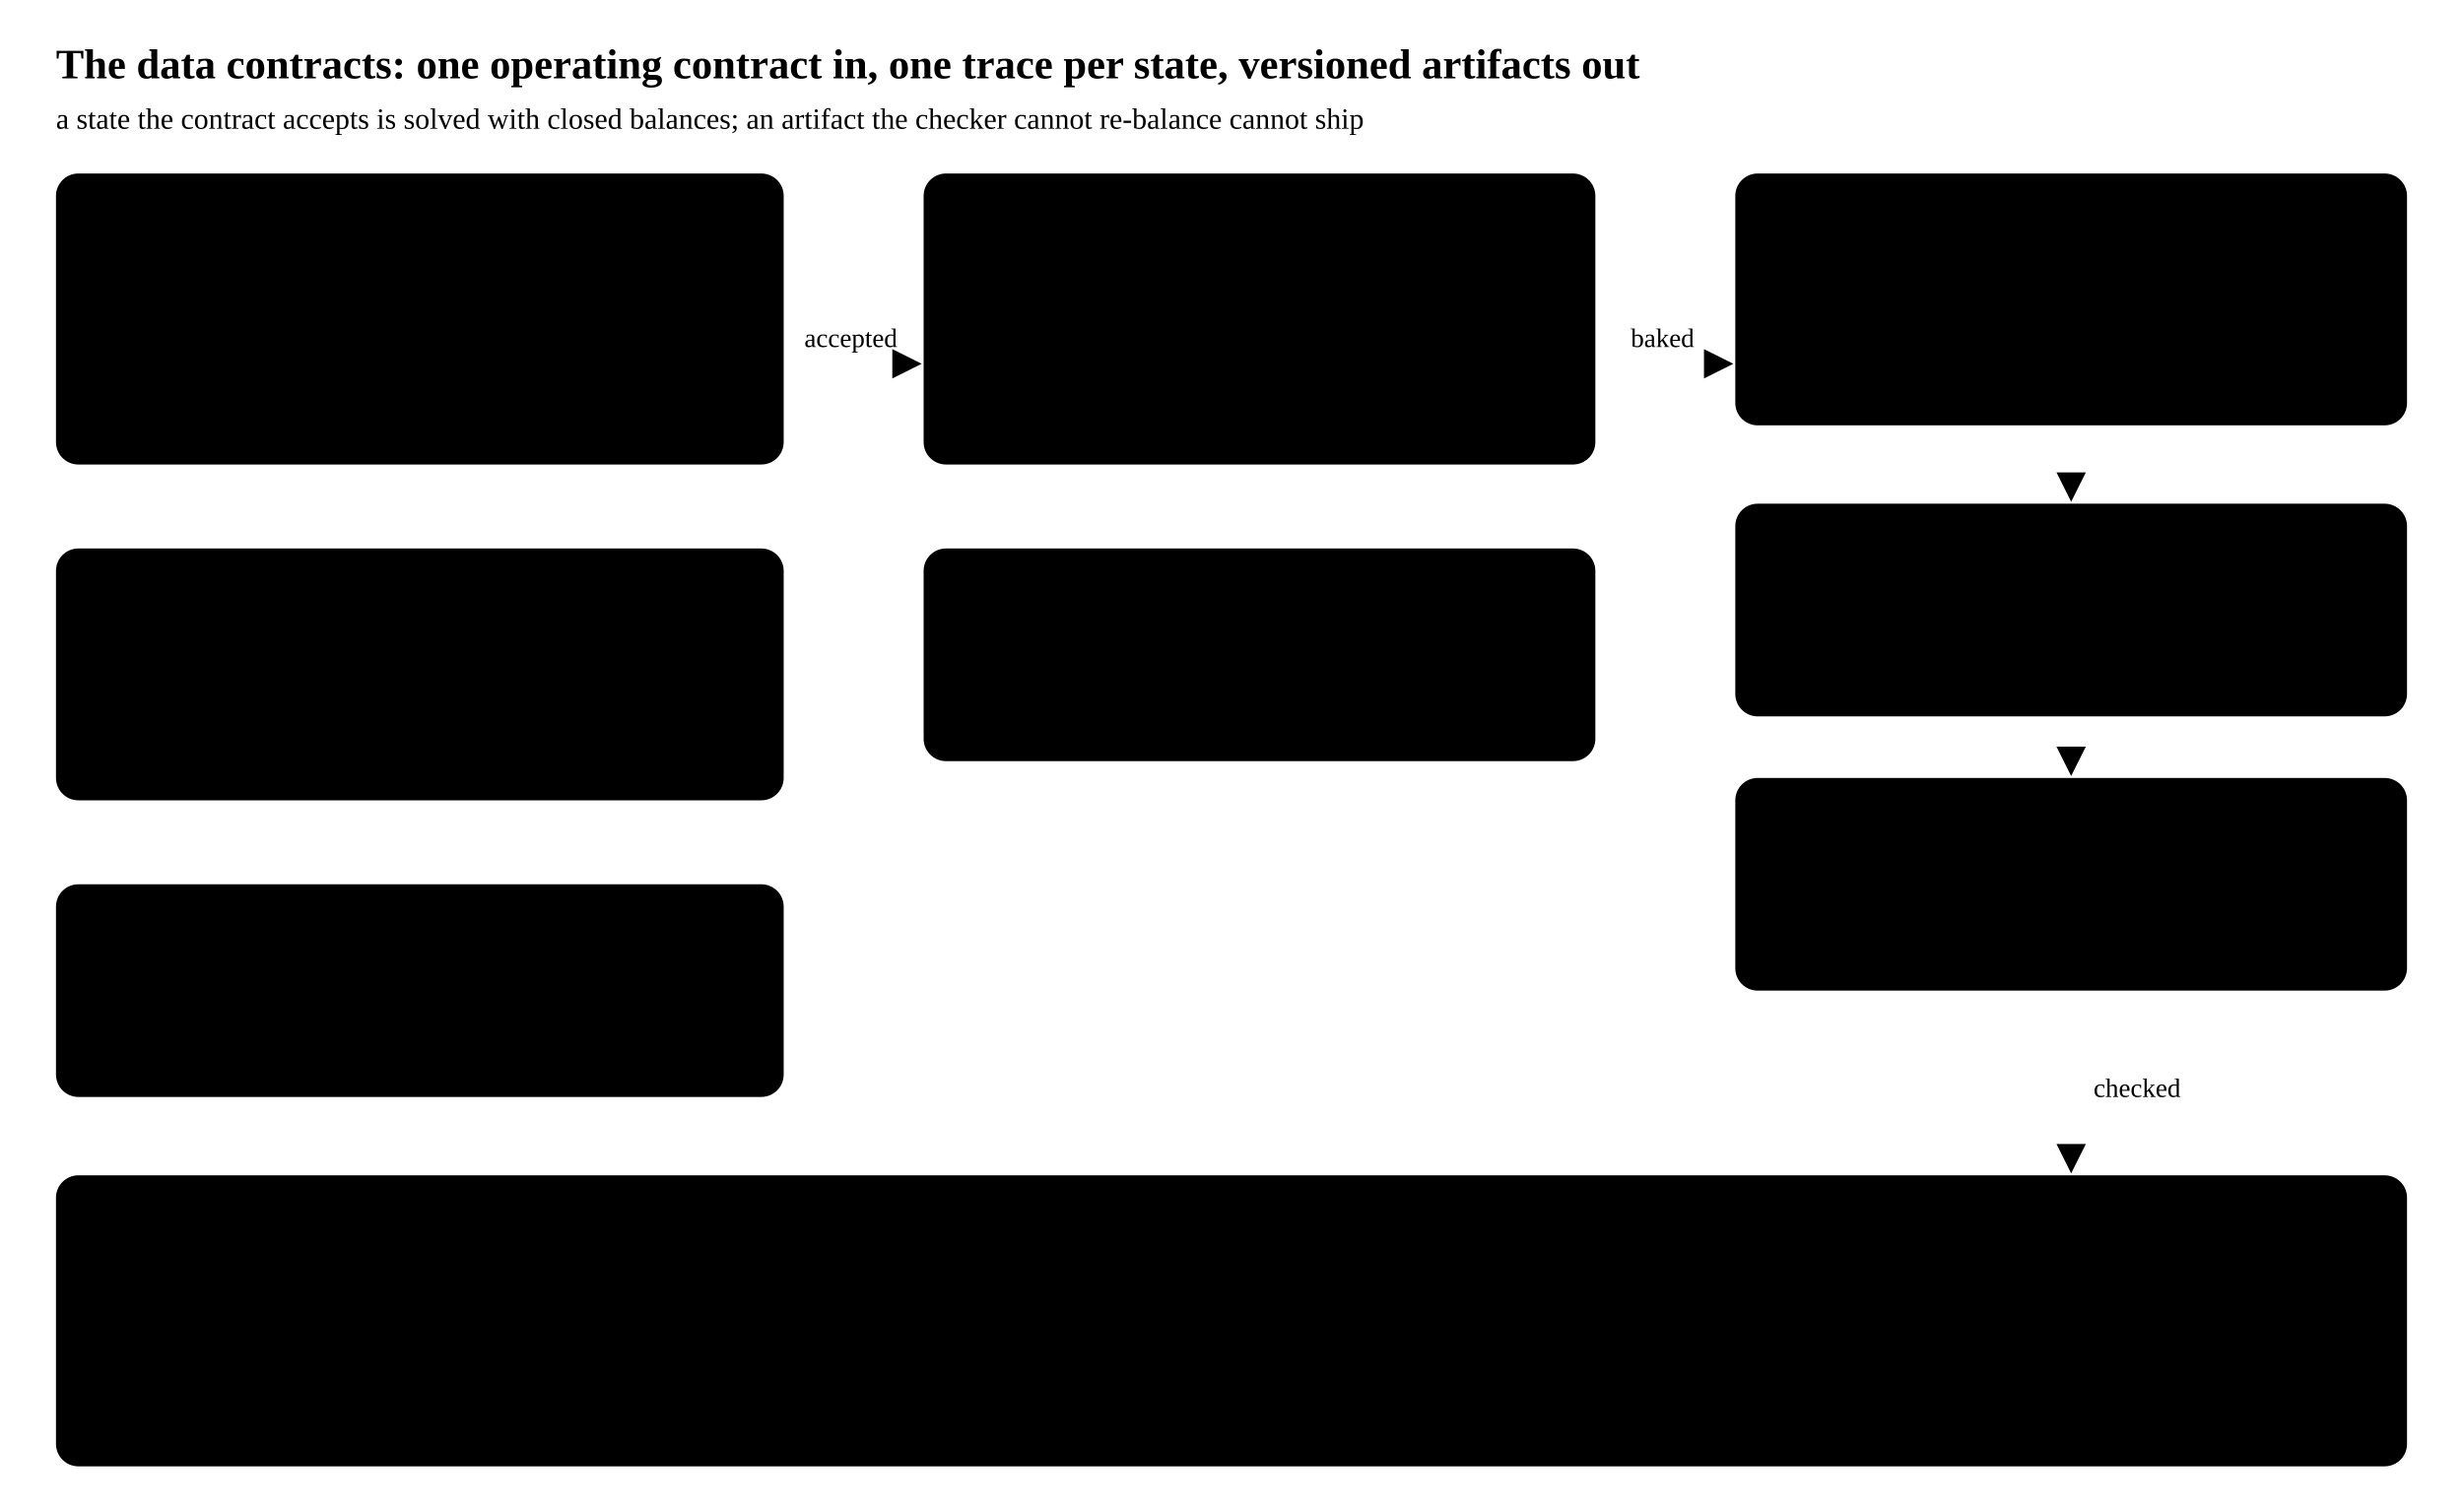
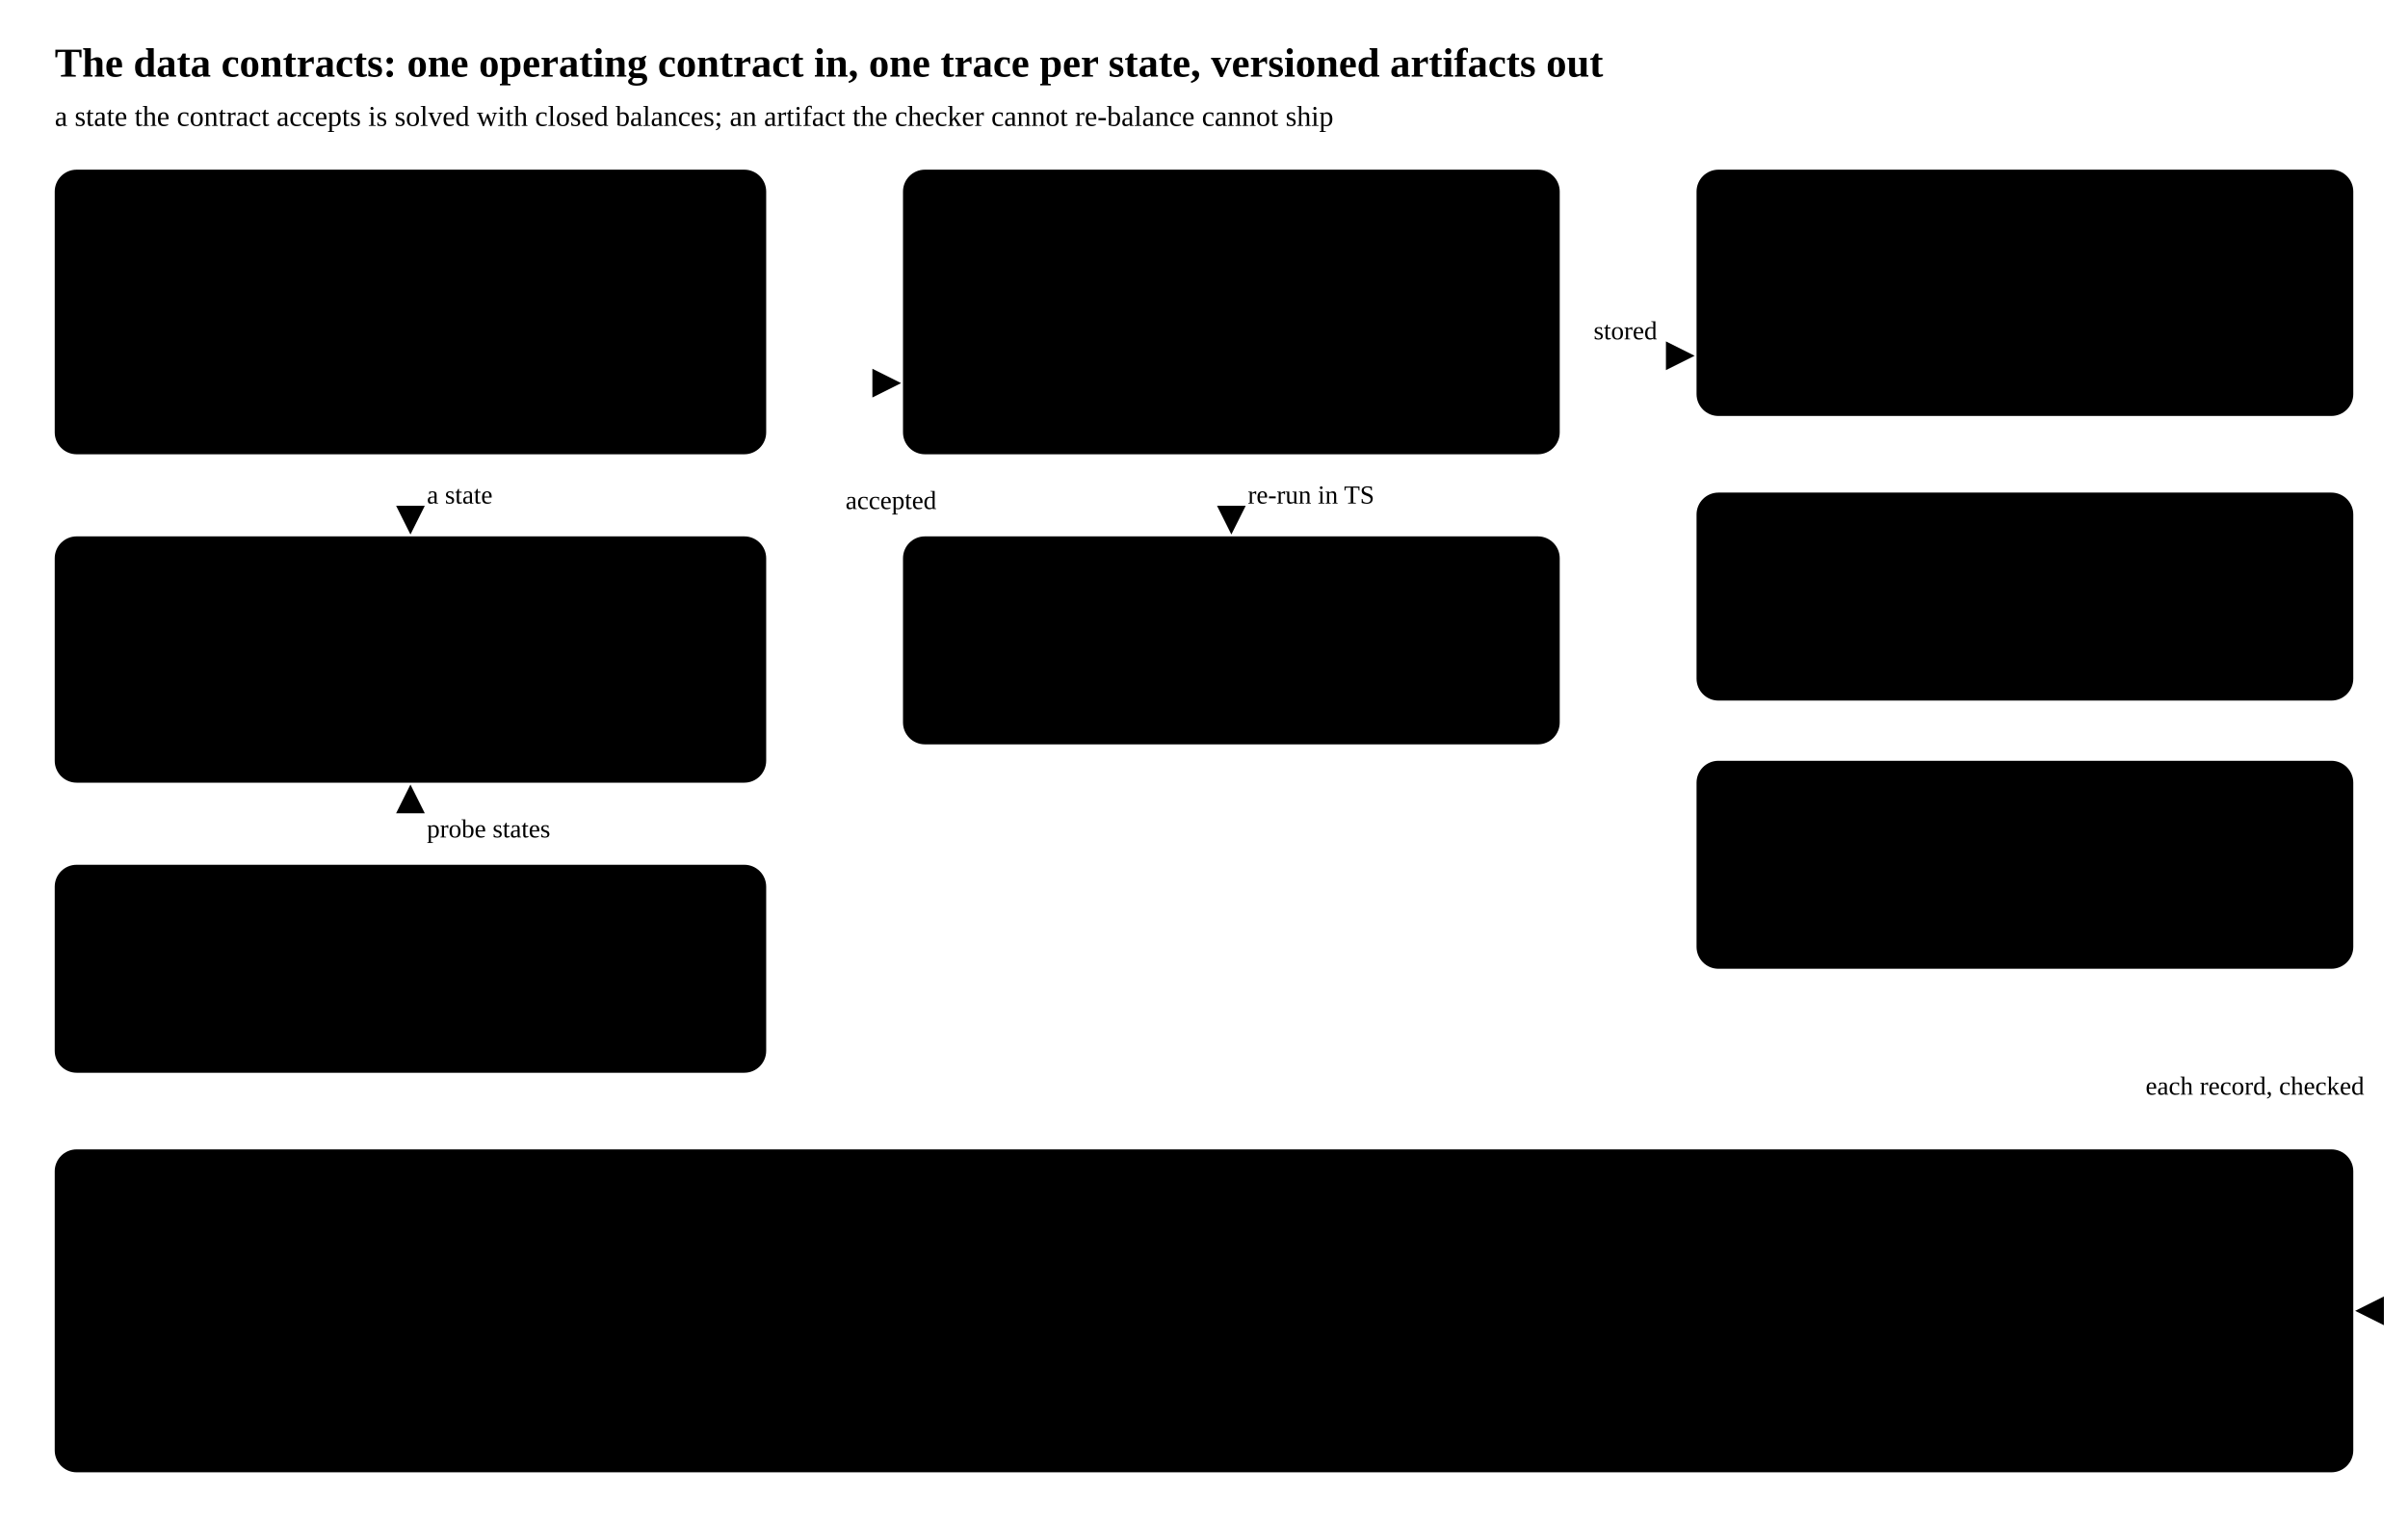
- <svg xmlns="http://www.w3.org/2000/svg" viewBox="0 0 880 540" width="880" class="arch-svg" role="img" aria-label="The data contracts: the operating contract, the trace and the artifacts">
+ <svg xmlns="http://www.w3.org/2000/svg" viewBox="0 0 880 556" width="880" class="arch-svg" role="img" aria-label="The data contracts: the operating contract, the trace and the artifacts">
  <style>
    /* the page's tokens inside the app; CSS system colours where the file is shown as an image */
    .arch-svg { color-scheme: light dark; }
    .arch-svg text { font-family: var(--font-sans, Inter, "Segoe UI", system-ui, sans-serif); }
    .arch-svg .mono { font-family: var(--font-mono, ui-monospace, "Cascadia Mono", Consolas, monospace); }
    .arch-svg .bx { fill: var(--color-surface-2, Canvas); stroke: var(--color-border, GrayText); stroke-width: 1.2; }
    .arch-svg .bx-hi { stroke: var(--color-accent, LinkText); stroke-width: 1.6; }
    .arch-svg .bx-good { stroke: var(--color-good, LinkText); stroke-width: 1.6; }
    .arch-svg .bx-warn { stroke: var(--color-warn, GrayText); stroke-width: 1.6; }
    .arch-svg .band { fill: none; stroke: var(--color-border, GrayText); stroke-width: 1.2; stroke-dasharray: 5 4; }
    .arch-svg .bt { fill: var(--color-fg-subtle, GrayText); font-size: 11px; font-weight: 700; letter-spacing: 0.04em; }
    .arch-svg .h1 { fill: var(--color-fg, CanvasText); font-size: 15px; font-weight: 700; }
    .arch-svg .sub { fill: var(--color-fg-subtle, GrayText); font-size: 10.5px; }
    .arch-svg .ttl { fill: var(--color-fg, CanvasText); font-size: 12.5px; font-weight: 600; }
    .arch-svg .it { fill: var(--color-fg, CanvasText); font-size: 10.5px; }
    .arch-svg .cd { fill: var(--color-accent, LinkText); font-size: 10px; }
    .arch-svg .eq { fill: var(--color-fg, CanvasText); font-size: 10.5px; }
    .arch-svg .mu { fill: var(--color-fg-subtle, GrayText); font-size: 10px; font-style: italic; }
    .arch-svg .flow { fill: none; stroke: var(--color-fg-faint, GrayText); stroke-width: 1.5; }
    .arch-svg .flow-hi { fill: none; stroke: var(--color-accent, LinkText); stroke-width: 1.5; }
    .arch-svg .flow-dash { fill: none; stroke: var(--color-warn, GrayText); stroke-width: 1.5; stroke-dasharray: 5 4; }
    .arch-svg .lbl { fill: var(--color-fg-subtle, GrayText); font-size: 9.5px; }
    .arch-svg .chip { fill: var(--color-surface, Canvas); stroke: var(--color-border, GrayText); stroke-width: 1; }
    /* Standalone default: English. Inside the modal the shell's [data-arch-lang] rules decide. */
    svg .l-es { display: none; }
  </style>
  <defs>
    <marker id="of-arch-5" viewBox="0 0 8 8" refX="7" refY="4" markerWidth="7" markerHeight="7" orient="auto-start-reverse">
      <path d="M0,0 L8,4 L0,8 z" fill="var(--color-fg-faint, GrayText)" />
    </marker>
  </defs>
  <text class="h1 l-en" x="20" y="28">The data contracts: one operating contract in, one trace per state, versioned artifacts out</text>
  <text class="h1 l-es" x="20" y="28">Los contratos de datos: un contrato de entrada, una traza por estado, artefactos de salida</text>
  <text class="sub l-en" x="20" y="46">a state the contract accepts is solved with closed balances; an artifact the checker cannot re-balance cannot ship</text>
  <text class="sub l-es" x="20" y="46">un estado que acepta el contrato se resuelve con balances cerrados; un artefacto que el verificador no puede rebalancear no se publica</text>
  <rect class="bx bx-hi" x="20" y="62" width="260" height="104" rx="8" />
  <text class="ttl l-en" x="32" y="81">Contract 1: the operating contract</text>
  <text class="ttl l-es" x="32" y="81">Contrato 1: contrato de operación</text>
  <text class="it l-en" x="32" y="97">13 inputs with unit, bounds and step</text>
  <text class="it l-es" x="32" y="97">13 entradas con unidad, límites y paso</text>
  <text class="it l-en" x="32" y="111">bounds: nominal factors or absolute</text>
  <text class="it l-es" x="32" y="111">límites: factor del nominal o absoluto</text>
  <text class="it l-en" x="32" y="125">rule: d_des ≤ 0.5 P80*</text>
  <text class="it l-es" x="32" y="125">regla: d_des ≤ 0,5 P80*</text>
  <text class="it l-en" x="32" y="139">grid, quadrature, SHA-256 digest</text>
  <text class="it l-es" x="32" y="139">malla, cuadratura, huella SHA-256</text>
  <text class="cd mono l-neutral" x="32" y="153">operating_contract.json</text>
  <rect class="bx bx-warn" x="20" y="196" width="260" height="90" rx="8" />
  <text class="ttl l-en" x="32" y="215">validate(): the same verdicts</text>
  <text class="ttl l-es" x="32" y="215">validate(): los mismos veredictos</text>
  <text class="it l-en" x="32" y="231">unknown case or input, not applicable</text>
  <text class="it l-es" x="32" y="231">caso o entrada desconocidos, no aplica</text>
  <text class="it l-en" x="32" y="245">not a number, not finite, not integer</text>
  <text class="it l-es" x="32" y="245">no es número, no finito, no entero</text>
  <text class="it l-en" x="32" y="259">out of range with both limits; the rule</text>
  <text class="it l-es" x="32" y="259">fuera de rango con sus límites; la regla</text>
  <text class="cd mono l-neutral" x="32" y="273">contract.py · contract.ts · API</text>
  <rect class="bx" x="20" y="316" width="260" height="76" rx="8" />
  <text class="ttl l-en" x="32" y="335">Probes and the envelope</text>
  <text class="ttl l-es" x="32" y="335">Sondas y la envolvente</text>
  <text class="it l-en" x="32" y="351">every bound, just outside, NaN, strings</text>
  <text class="it l-es" x="32" y="351">cada límite, justo fuera, NaN, textos</text>
  <text class="it l-en" x="32" y="365">corners and seeded states all solve</text>
  <text class="it l-es" x="32" y="365">esquinas y estados sembrados resuelven</text>
  <text class="cd mono l-neutral" x="32" y="379">contract_probes.json</text>
-   <path class="flow" d="M 280 130 L 328 130" marker-end="url(#of-arch-5)" />
-   <text class="lbl l-en" x="304" y="124" text-anchor="middle">accepted</text>
-   <text class="lbl l-es" x="304" y="124" text-anchor="middle">aceptado</text>
+   <path class="flow" d="M 150 166 L 150 194" marker-end="url(#of-arch-5)" />
+   <text class="lbl l-en" x="156" y="184">a state</text>
+   <text class="lbl l-es" x="156" y="184">un estado</text>
+   <path class="flow" d="M 150 316 L 150 288" marker-end="url(#of-arch-5)" />
+   <text class="lbl l-en" x="156" y="306">probe states</text>
+   <text class="lbl l-es" x="156" y="306">estados de sonda</text>
+   <path class="flow" d="M 280 241 L 305 241 L 305 140 L 328 140" marker-end="url(#of-arch-5)" />
+   <text class="lbl l-en" x="309" y="186">accepted</text>
+   <text class="lbl l-es" x="309" y="186">aceptado</text>
+   <path class="flow" d="M 450 166 L 450 194" marker-end="url(#of-arch-5)" />
+   <text class="lbl l-en" x="456" y="184">re-run in TS</text>
+   <text class="lbl l-es" x="456" y="184">repetida en TS</text>
  <rect class="bx bx-good" x="330" y="62" width="240" height="104" rx="8" />
  <text class="ttl l-en" x="342" y="81">The trace, one per state</text>
  <text class="ttl l-es" x="342" y="81">La traza, una por estado</text>
  <text class="it l-en" x="342" y="97">point, metrics with units</text>
  <text class="it l-es" x="342" y="97">punto, métricas con unidades</text>
  <text class="it l-en" x="342" y="111">topology: units and their streams</text>
  <text class="it l-es" x="342" y="111">topología: unidades y sus corrientes</text>
  <text class="it l-en" x="342" y="125">streams: t/h by mineral, water</text>
  <text class="it l-es" x="342" y="125">corrientes: t/h por mineral, agua</text>
  <text class="it l-en" x="342" y="139">curves, balance, kinetics, flags</text>
  <text class="it l-es" x="342" y="139">curvas, balance, cinética, avisos</text>
  <text class="cd mono l-neutral" x="342" y="153">engine/trace.py · trace/v2</text>
  <rect class="bx" x="330" y="196" width="240" height="76" rx="8" />
  <text class="ttl l-en" x="342" y="215">Parity of the two engines</text>
  <text class="ttl l-es" x="342" y="215">Paridad de los dos motores</text>
  <text class="it l-en" x="342" y="231">96 variants re-simulated in TS</text>
  <text class="it l-es" x="342" y="231">96 variantes resimuladas en TS</text>
  <text class="it l-en" x="342" y="245">every number within 1e-6</text>
  <text class="it l-es" x="342" y="245">cada número dentro de 1e-6</text>
  <text class="cd mono l-neutral" x="342" y="259">src/test/parity.test.ts</text>
  <path class="flow" d="M 570 130 L 618 130" marker-end="url(#of-arch-5)" />
-   <text class="lbl l-en" x="594" y="124" text-anchor="middle">baked</text>
-   <text class="lbl l-es" x="594" y="124" text-anchor="middle">horneada</text>
+   <text class="lbl l-en" x="594" y="124" text-anchor="middle">stored</text>
+   <text class="lbl l-es" x="594" y="124" text-anchor="middle">guardada</text>
  <rect class="bx bx-hi" x="620" y="62" width="240" height="90" rx="8" />
  <text class="ttl l-en" x="632" y="81">Contract 2: the case artifact</text>
  <text class="ttl l-es" x="632" y="81">Contrato 2: artefacto de caso</text>
  <text class="it l-en" x="632" y="97">ore and plant definitions</text>
  <text class="it l-es" x="632" y="97">definiciones de mineral y planta</text>
  <text class="it l-en" x="632" y="111">8 variants: point, trace, records</text>
  <text class="it l-es" x="632" y="111">8 variantes: punto, traza, registros</text>
  <text class="it l-en" x="632" y="125">texts, KPI ranges, sources</text>
  <text class="it l-es" x="632" y="125">textos, rangos KPI, fuentes</text>
  <text class="cd mono l-neutral" x="632" y="139">cases/&lt;case&gt;.json · case/v2</text>
  <rect class="bx" x="620" y="180" width="240" height="76" rx="8" />
  <text class="ttl l-en" x="632" y="199">Manifest and index</text>
  <text class="ttl l-es" x="632" y="199">Manifiesto e índice</text>
  <text class="it l-en" x="632" y="215">bytes, SHA-256, schema, KPIs</text>
  <text class="it l-es" x="632" y="215">bytes, SHA-256, esquema, KPI</text>
  <text class="it l-en" x="632" y="229">from this run: 12 cases, 96 variants</text>
  <text class="it l-es" x="632" y="229">esta corrida: 12 casos, 96 variantes</text>
  <text class="cd mono l-neutral" x="632" y="243">manifest/v2 · index/v2</text>
  <rect class="bx" x="620" y="278" width="240" height="76" rx="8" />
  <text class="ttl l-en" x="632" y="297">Learning and benchmark</text>
  <text class="ttl l-es" x="632" y="297">Aprendizaje y benchmark</text>
  <text class="it l-en" x="632" y="313">ONNX with scalers and reference</text>
  <text class="it l-es" x="632" y="313">ONNX con escaladores y referencia</text>
  <text class="it l-en" x="632" y="327">oracles, records, stage timings</text>
  <text class="it l-es" x="632" y="327">oráculos, registros, tiempos</text>
  <text class="cd mono l-neutral" x="632" y="341">learning.json · benchmark.json</text>
-   <path class="flow" d="M 740 162 L 740 178" marker-end="url(#of-arch-5)" />
-   <path class="flow" d="M 740 260 L 740 276" marker-end="url(#of-arch-5)" />
-   <rect class="bx bx-warn" x="20" y="420" width="840" height="104" rx="8" />
-   <text class="ttl l-en" x="32" y="439">Every file carries the engine version and the contract digest; the checker recomputes instead of trusting</text>
-   <text class="ttl l-es" x="32" y="439">Cada archivo lleva la versión del motor y la huella del contrato; el verificador recalcula en vez de confiar</text>
+   <path class="flow" d="M 860 107 L 870 107 M 860 218 L 870 218 M 860 316 L 870 316 M 870 107 L 870 479" />
+   <path class="flow" d="M 870 479 L 862 479" marker-end="url(#of-arch-5)" />
+   <rect class="bx bx-warn" x="20" y="420" width="840" height="118" rx="8" />
+   <text class="ttl l-en" x="32" y="439">Every engine record carries the engine version and the contract digest; the checker recomputes</text>
+   <text class="ttl l-es" x="32" y="439">Cada registro del motor lleva la versión del motor y la huella del contrato; el verificador recalcula</text>
  <text class="it l-en" x="32" y="455">the balance of every unit of every variant, from the stored streams</text>
  <text class="it l-es" x="32" y="455">el balance de cada unidad de cada variante, desde las corrientes guardadas</text>
  <text class="it l-en" x="32" y="469">hashes and byte counts · stray files the index does not list · record schemas</text>
  <text class="it l-es" x="32" y="469">hashes y bytes · archivos que el índice no lista · esquemas de registro</text>
  <text class="it l-en" x="32" y="483">the 12 cases: liberation L1-L3, classification C1-C3, flotation F1-F3, integration I1-I3, in 4 circuit families</text>
  <text class="it l-es" x="32" y="483">los 12 casos: liberación L1-L3, clasificación C1-C3, flotación F1-F3, integración I1-I3, en 4 familias de circuito</text>
-   <text class="cd mono l-neutral" x="32" y="497">scripts/check_artifacts.py</text>
-   <text class="mu l-en" x="32" y="511">standard library only; runs in the bake and again in CI</text>
-   <text class="mu l-es" x="32" y="511">solo biblioteca estándar; corre en el horneado y otra vez en CI</text>
-   <path class="flow" d="M 740 360 L 740 418" marker-end="url(#of-arch-5)" />
-   <text class="lbl l-en" x="748" y="392">checked</text>
-   <text class="lbl l-es" x="748" y="392">verificado</text>
+   <text class="it l-en" x="32" y="497">the networks are bound to the learning record by byte count; the lane records (source/*.json) carry neither</text>
+   <text class="it l-es" x="32" y="497">las redes quedan ligadas al registro de aprendizaje por su tamaño en bytes; los registros de las vías (source/*.json) no llevan ninguna</text>
+   <text class="cd mono l-neutral" x="32" y="511">scripts/check_artifacts.py</text>
+   <text class="mu l-en" x="32" y="525">standard library only; runs in the precompute and again in CI</text>
+   <text class="mu l-es" x="32" y="525">solo biblioteca estándar; corre en el precálculo y otra vez en CI</text>
+   <text class="lbl l-en" x="864" y="400" text-anchor="end">each record, checked</text>
+   <text class="lbl l-es" x="864" y="400" text-anchor="end">cada registro, verificado</text>
</svg>
